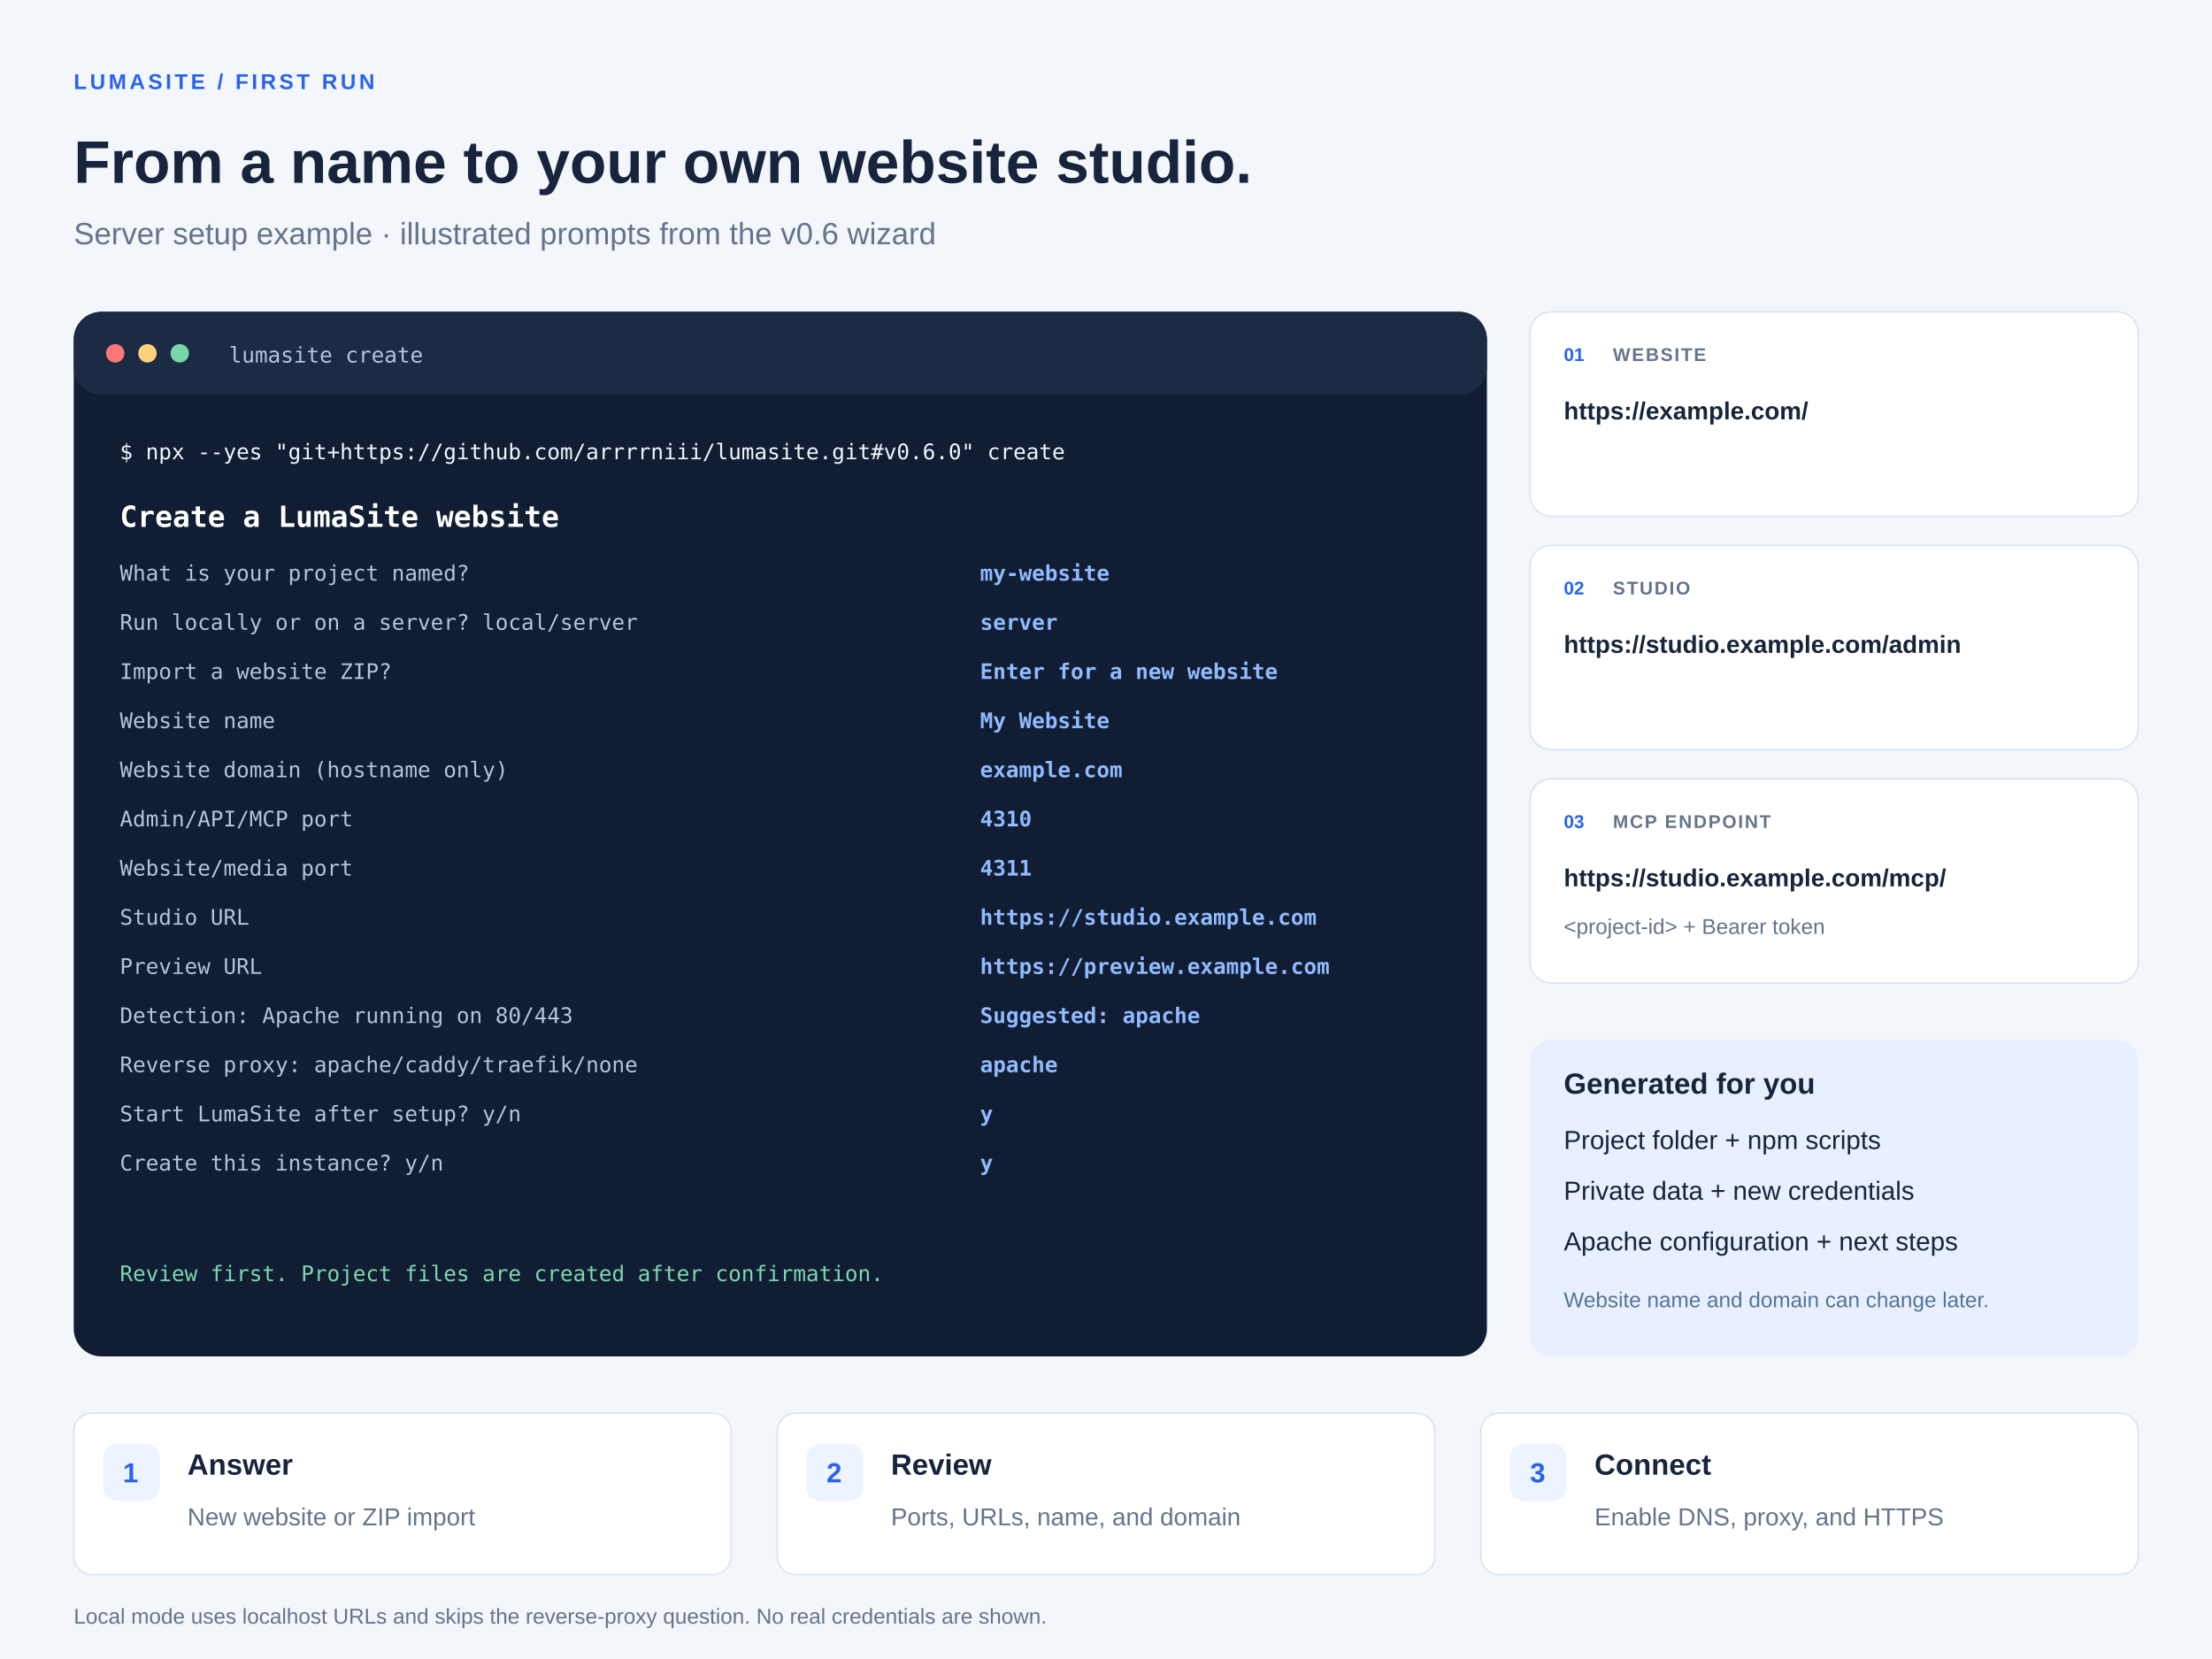
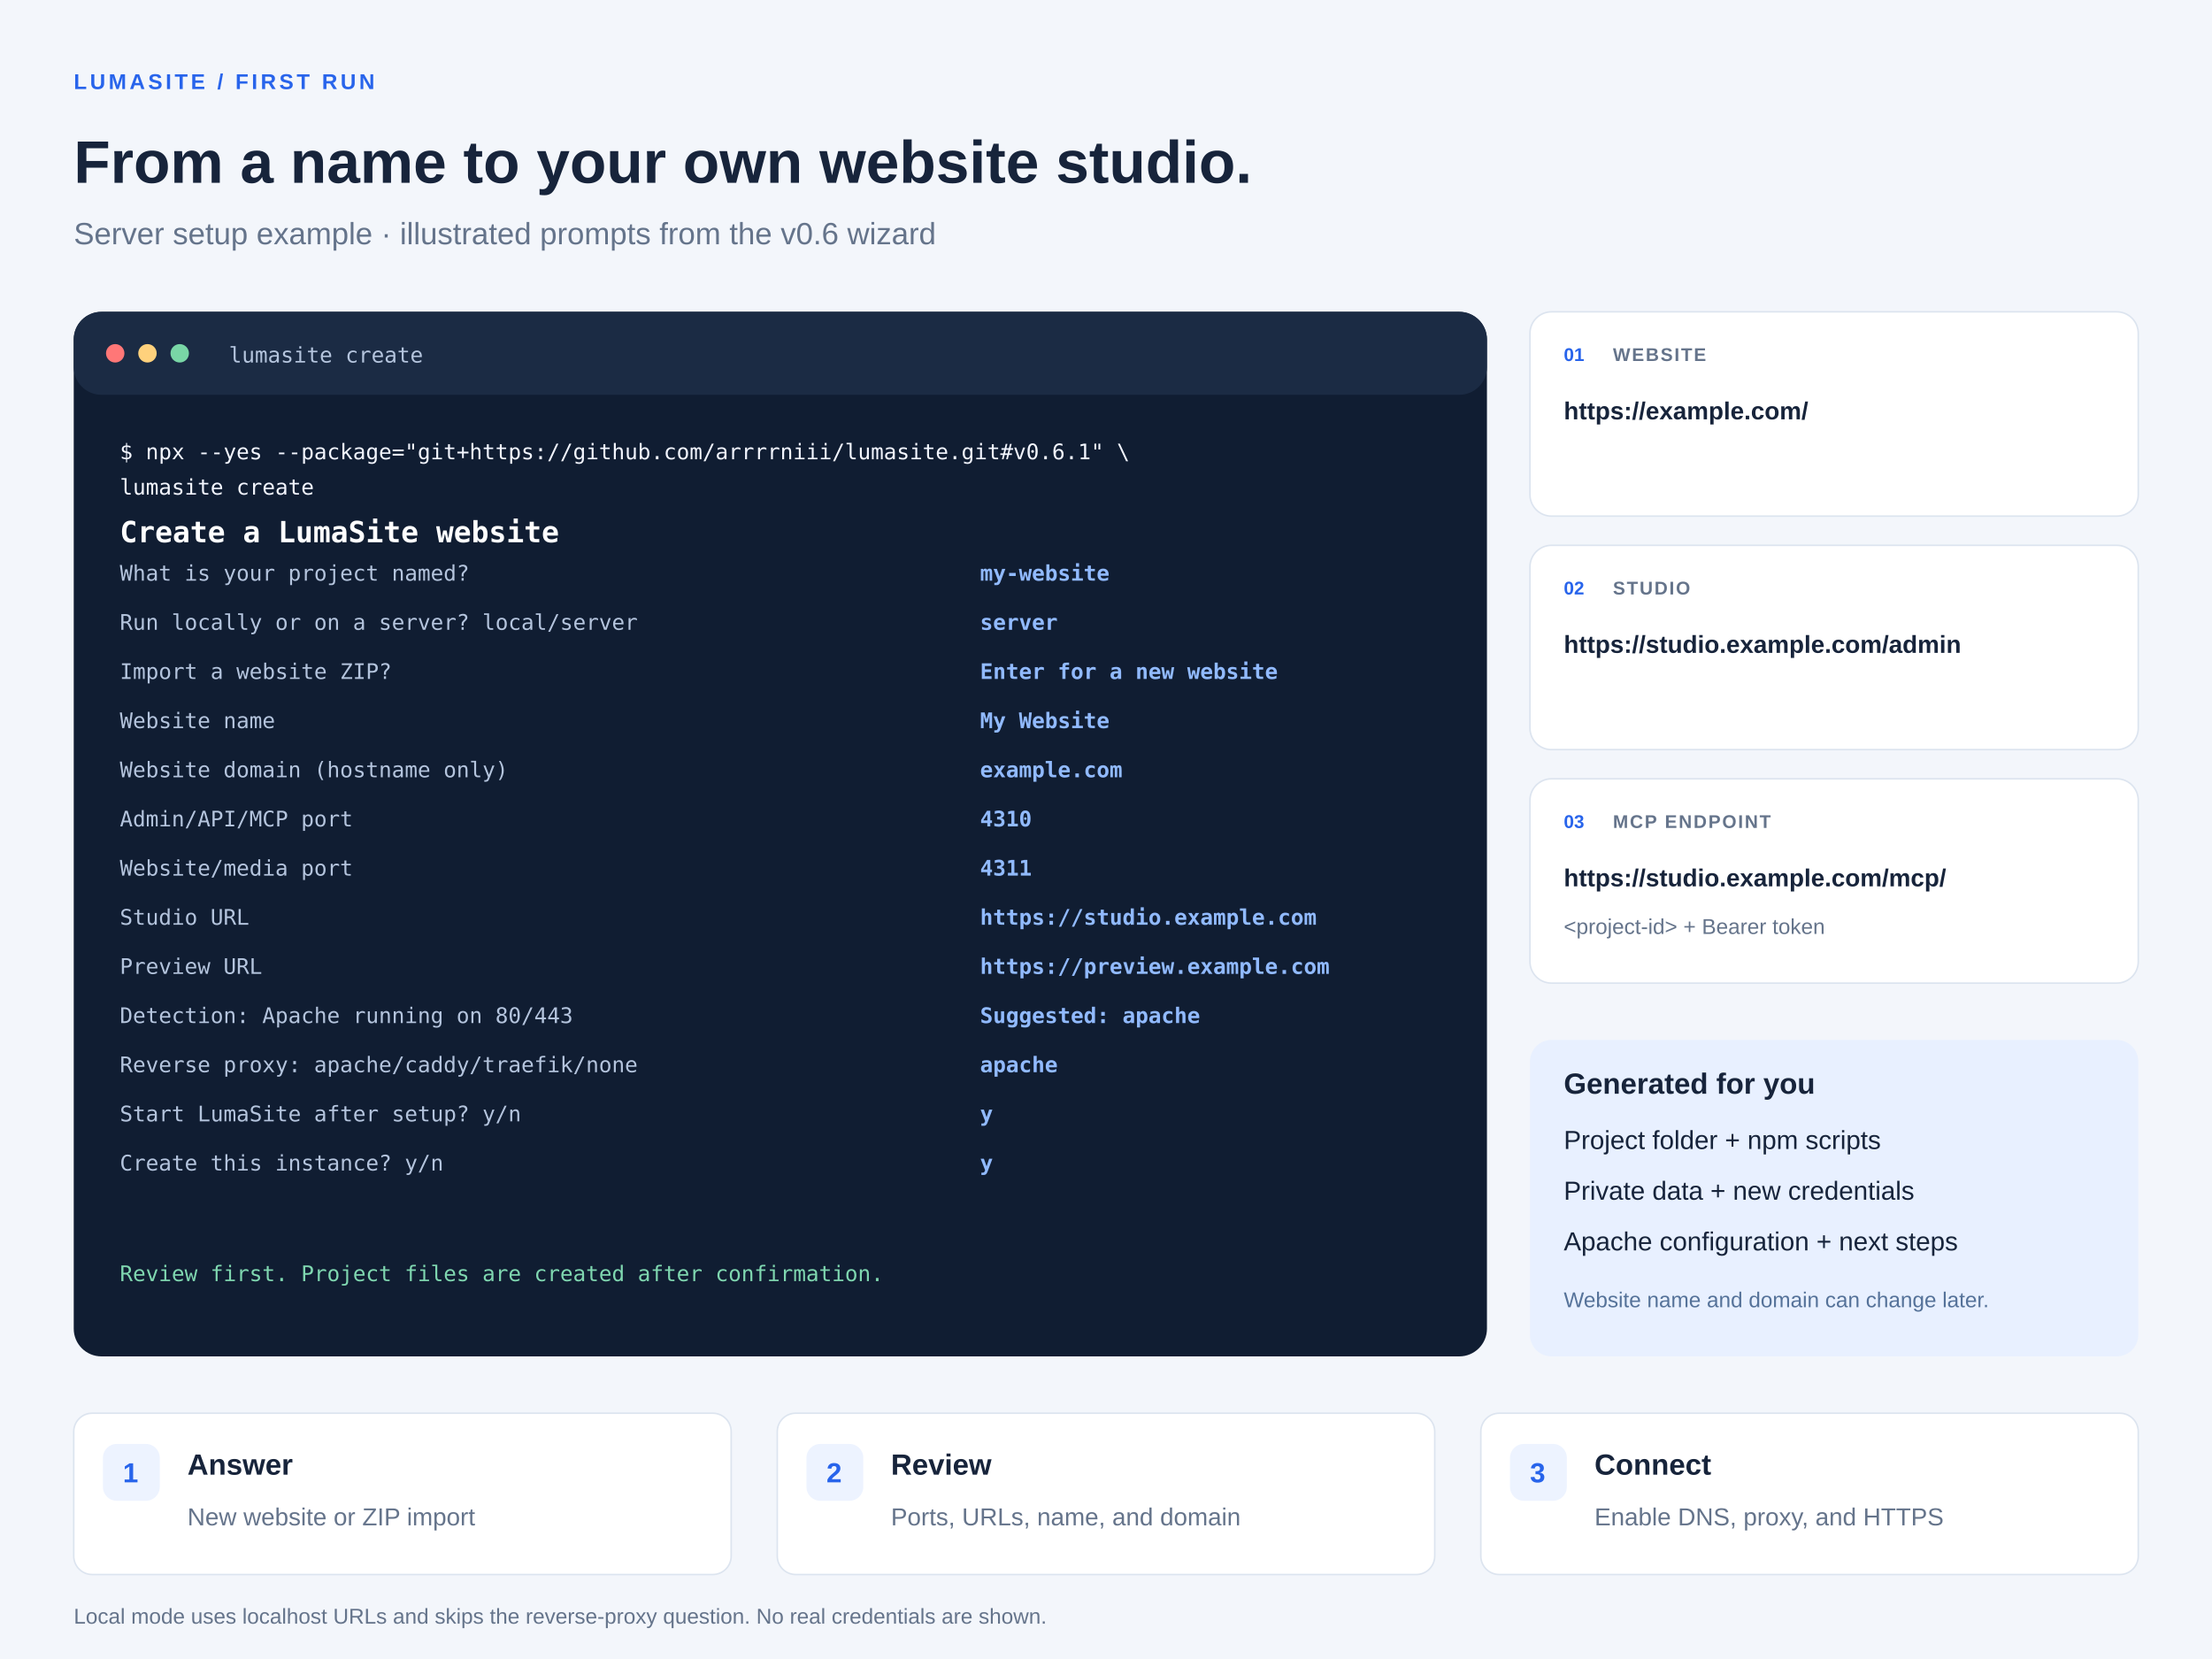
<svg xmlns="http://www.w3.org/2000/svg" width="1440" height="1080" viewBox="0 0 1440 1080" role="img" aria-labelledby="title">
  <rect x="0" y="0" width="1440" height="1080" rx="0" fill="#f3f6fb" stroke="none" />
  <text x="48" y="58" font-family="Arial,Helvetica,sans-serif" font-size="14" font-weight="700" fill="#2864eb" letter-spacing="2">LUMASITE / FIRST RUN</text>
  <text x="48" y="119" font-family="Arial,Helvetica,sans-serif" font-size="39" font-weight="700" fill="#17243b">From a name to your own website studio.</text>
  <text x="48" y="159" font-family="Arial,Helvetica,sans-serif" font-size="20" font-weight="400" fill="#65748b">Server setup example · illustrated prompts from the v0.6 wizard</text>
  <rect x="48" y="203" width="920" height="680" rx="18" fill="#101d32" stroke="none" />
  <rect x="48" y="203" width="920" height="54" rx="18" fill="#1b2b44" stroke="none" />
  <circle cx="75" cy="230" r="6" fill="#ff7777" />
  <circle cx="96" cy="230" r="6" fill="#ffd17c" />
  <circle cx="117" cy="230" r="6" fill="#79d6a6" />
  <text x="149" y="236" font-family="Menlo,Consolas,monospace" font-size="14" font-weight="400" fill="#b4c4dd">lumasite create</text>
-   <text x="78" y="299" font-family="Menlo,Consolas,monospace" font-size="14" font-weight="400" fill="#f3f6ff">$ npx --yes "git+https://github.com/arrrrniii/lumasite.git#v0.6.0" create</text>
-   <text x="78" y="343" font-family="Menlo,Consolas,monospace" font-size="19" font-weight="600" fill="#fff">Create a LumaSite website</text>
+   <text x="78" y="299" font-family="Menlo,Consolas,monospace" font-size="14" font-weight="400" fill="#f3f6ff">$ npx --yes --package="git+https://github.com/arrrrniii/lumasite.git#v0.6.1" \</text>
+   <text x="78" y="322" font-family="Menlo,Consolas,monospace" font-size="14" font-weight="400" fill="#f3f6ff">  lumasite create</text>
+   <text x="78" y="353" font-family="Menlo,Consolas,monospace" font-size="19" font-weight="600" fill="#fff">Create a LumaSite website</text>
  <text x="78" y="378" font-family="Menlo,Consolas,monospace" font-size="14" font-weight="400" fill="#b4c4dd">What is your project named?</text>
  <text x="638" y="378" font-family="Menlo,Consolas,monospace" font-size="14" font-weight="600" fill="#91baff">my-website</text>
  <text x="78" y="410" font-family="Menlo,Consolas,monospace" font-size="14" font-weight="400" fill="#b4c4dd">Run locally or on a server? local/server</text>
  <text x="638" y="410" font-family="Menlo,Consolas,monospace" font-size="14" font-weight="600" fill="#91baff">server</text>
  <text x="78" y="442" font-family="Menlo,Consolas,monospace" font-size="14" font-weight="400" fill="#b4c4dd">Import a website ZIP?</text>
  <text x="638" y="442" font-family="Menlo,Consolas,monospace" font-size="14" font-weight="600" fill="#91baff">Enter for a new website</text>
  <text x="78" y="474" font-family="Menlo,Consolas,monospace" font-size="14" font-weight="400" fill="#b4c4dd">Website name</text>
  <text x="638" y="474" font-family="Menlo,Consolas,monospace" font-size="14" font-weight="600" fill="#91baff">My Website</text>
  <text x="78" y="506" font-family="Menlo,Consolas,monospace" font-size="14" font-weight="400" fill="#b4c4dd">Website domain (hostname only)</text>
  <text x="638" y="506" font-family="Menlo,Consolas,monospace" font-size="14" font-weight="600" fill="#91baff">example.com</text>
  <text x="78" y="538" font-family="Menlo,Consolas,monospace" font-size="14" font-weight="400" fill="#b4c4dd">Admin/API/MCP port</text>
  <text x="638" y="538" font-family="Menlo,Consolas,monospace" font-size="14" font-weight="600" fill="#91baff">4310</text>
  <text x="78" y="570" font-family="Menlo,Consolas,monospace" font-size="14" font-weight="400" fill="#b4c4dd">Website/media port</text>
  <text x="638" y="570" font-family="Menlo,Consolas,monospace" font-size="14" font-weight="600" fill="#91baff">4311</text>
  <text x="78" y="602" font-family="Menlo,Consolas,monospace" font-size="14" font-weight="400" fill="#b4c4dd">Studio URL</text>
  <text x="638" y="602" font-family="Menlo,Consolas,monospace" font-size="14" font-weight="600" fill="#91baff">https://studio.example.com</text>
  <text x="78" y="634" font-family="Menlo,Consolas,monospace" font-size="14" font-weight="400" fill="#b4c4dd">Preview URL</text>
  <text x="638" y="634" font-family="Menlo,Consolas,monospace" font-size="14" font-weight="600" fill="#91baff">https://preview.example.com</text>
  <text x="78" y="666" font-family="Menlo,Consolas,monospace" font-size="14" font-weight="400" fill="#b4c4dd">Detection: Apache running on 80/443</text>
  <text x="638" y="666" font-family="Menlo,Consolas,monospace" font-size="14" font-weight="600" fill="#91baff">Suggested: apache</text>
  <text x="78" y="698" font-family="Menlo,Consolas,monospace" font-size="14" font-weight="400" fill="#b4c4dd">Reverse proxy: apache/caddy/traefik/none</text>
  <text x="638" y="698" font-family="Menlo,Consolas,monospace" font-size="14" font-weight="600" fill="#91baff">apache</text>
  <text x="78" y="730" font-family="Menlo,Consolas,monospace" font-size="14" font-weight="400" fill="#b4c4dd">Start LumaSite after setup? y/n</text>
  <text x="638" y="730" font-family="Menlo,Consolas,monospace" font-size="14" font-weight="600" fill="#91baff">y</text>
  <text x="78" y="762" font-family="Menlo,Consolas,monospace" font-size="14" font-weight="400" fill="#b4c4dd">Create this instance? y/n</text>
  <text x="638" y="762" font-family="Menlo,Consolas,monospace" font-size="14" font-weight="600" fill="#91baff">y</text>
  <text x="78" y="834" font-family="Menlo,Consolas,monospace" font-size="14" font-weight="400" fill="#7fd7b0">Review first. Project files are created after confirmation.</text>
  <rect x="996" y="203" width="396" height="133" rx="14" fill="#fff" stroke="#dce4ef" />
  <text x="1018" y="235" font-family="Arial,Helvetica,sans-serif" font-size="12" font-weight="700" fill="#2864eb">01</text>
  <text x="1050" y="235" font-family="Arial,Helvetica,sans-serif" font-size="12" font-weight="700" fill="#65748b" letter-spacing="1">WEBSITE</text>
  <text x="1018" y="273" font-family="Arial,Helvetica,sans-serif" font-size="16" font-weight="600" fill="#17243b">https://example.com/</text>
  <rect x="996" y="355" width="396" height="133" rx="14" fill="#fff" stroke="#dce4ef" />
  <text x="1018" y="387" font-family="Arial,Helvetica,sans-serif" font-size="12" font-weight="700" fill="#2864eb">02</text>
  <text x="1050" y="387" font-family="Arial,Helvetica,sans-serif" font-size="12" font-weight="700" fill="#65748b" letter-spacing="1">STUDIO</text>
  <text x="1018" y="425" font-family="Arial,Helvetica,sans-serif" font-size="16" font-weight="600" fill="#17243b">https://studio.example.com/admin</text>
  <rect x="996" y="507" width="396" height="133" rx="14" fill="#fff" stroke="#dce4ef" />
  <text x="1018" y="539" font-family="Arial,Helvetica,sans-serif" font-size="12" font-weight="700" fill="#2864eb">03</text>
  <text x="1050" y="539" font-family="Arial,Helvetica,sans-serif" font-size="12" font-weight="700" fill="#65748b" letter-spacing="1">MCP ENDPOINT</text>
  <text x="1018" y="577" font-family="Arial,Helvetica,sans-serif" font-size="16" font-weight="600" fill="#17243b">https://studio.example.com/mcp/</text>
  <text x="1018" y="608" font-family="Arial,Helvetica,sans-serif" font-size="14" font-weight="400" fill="#65748b">&lt;project-id&gt; + Bearer token</text>
  <rect x="996" y="677" width="396" height="206" rx="14" fill="#e8f0ff" stroke="none" />
  <text x="1018" y="712" font-family="Arial,Helvetica,sans-serif" font-size="19" font-weight="700" fill="#17243b">Generated for you</text>
  <text x="1018" y="748" font-family="Arial,Helvetica,sans-serif" font-size="17" font-weight="400" fill="#17243b">Project folder + npm scripts</text>
  <text x="1018" y="781" font-family="Arial,Helvetica,sans-serif" font-size="17" font-weight="400" fill="#17243b">Private data + new credentials</text>
  <text x="1018" y="814" font-family="Arial,Helvetica,sans-serif" font-size="17" font-weight="400" fill="#17243b">Apache configuration + next steps</text>
  <text x="1018" y="851" font-family="Arial,Helvetica,sans-serif" font-size="14" font-weight="400" fill="#557299">Website name and domain can change later.</text>
  <rect x="48" y="920" width="428" height="105" rx="12" fill="#fff" stroke="#dce4ef" />
  <rect x="67" y="940" width="37" height="37" rx="9" fill="#edf3ff" stroke="none" />
  <text x="80" y="965" font-family="Arial,Helvetica,sans-serif" font-size="18" font-weight="700" fill="#2864eb">1</text>
  <text x="122" y="960" font-family="Arial,Helvetica,sans-serif" font-size="19" font-weight="700" fill="#17243b">Answer</text>
  <text x="122" y="993" font-family="Arial,Helvetica,sans-serif" font-size="16" font-weight="400" fill="#65748b">New website or ZIP import</text>
  <rect x="506" y="920" width="428" height="105" rx="12" fill="#fff" stroke="#dce4ef" />
  <rect x="525" y="940" width="37" height="37" rx="9" fill="#edf3ff" stroke="none" />
  <text x="538" y="965" font-family="Arial,Helvetica,sans-serif" font-size="18" font-weight="700" fill="#2864eb">2</text>
  <text x="580" y="960" font-family="Arial,Helvetica,sans-serif" font-size="19" font-weight="700" fill="#17243b">Review</text>
  <text x="580" y="993" font-family="Arial,Helvetica,sans-serif" font-size="16" font-weight="400" fill="#65748b">Ports, URLs, name, and domain</text>
  <rect x="964" y="920" width="428" height="105" rx="12" fill="#fff" stroke="#dce4ef" />
  <rect x="983" y="940" width="37" height="37" rx="9" fill="#edf3ff" stroke="none" />
  <text x="996" y="965" font-family="Arial,Helvetica,sans-serif" font-size="18" font-weight="700" fill="#2864eb">3</text>
  <text x="1038" y="960" font-family="Arial,Helvetica,sans-serif" font-size="19" font-weight="700" fill="#17243b">Connect</text>
  <text x="1038" y="993" font-family="Arial,Helvetica,sans-serif" font-size="16" font-weight="400" fill="#65748b">Enable DNS, proxy, and HTTPS</text>
  <text x="48" y="1057" font-family="Arial,Helvetica,sans-serif" font-size="14" font-weight="400" fill="#65748b">Local mode uses localhost URLs and skips the reverse-proxy question. No real credentials are shown.</text>
</svg>
